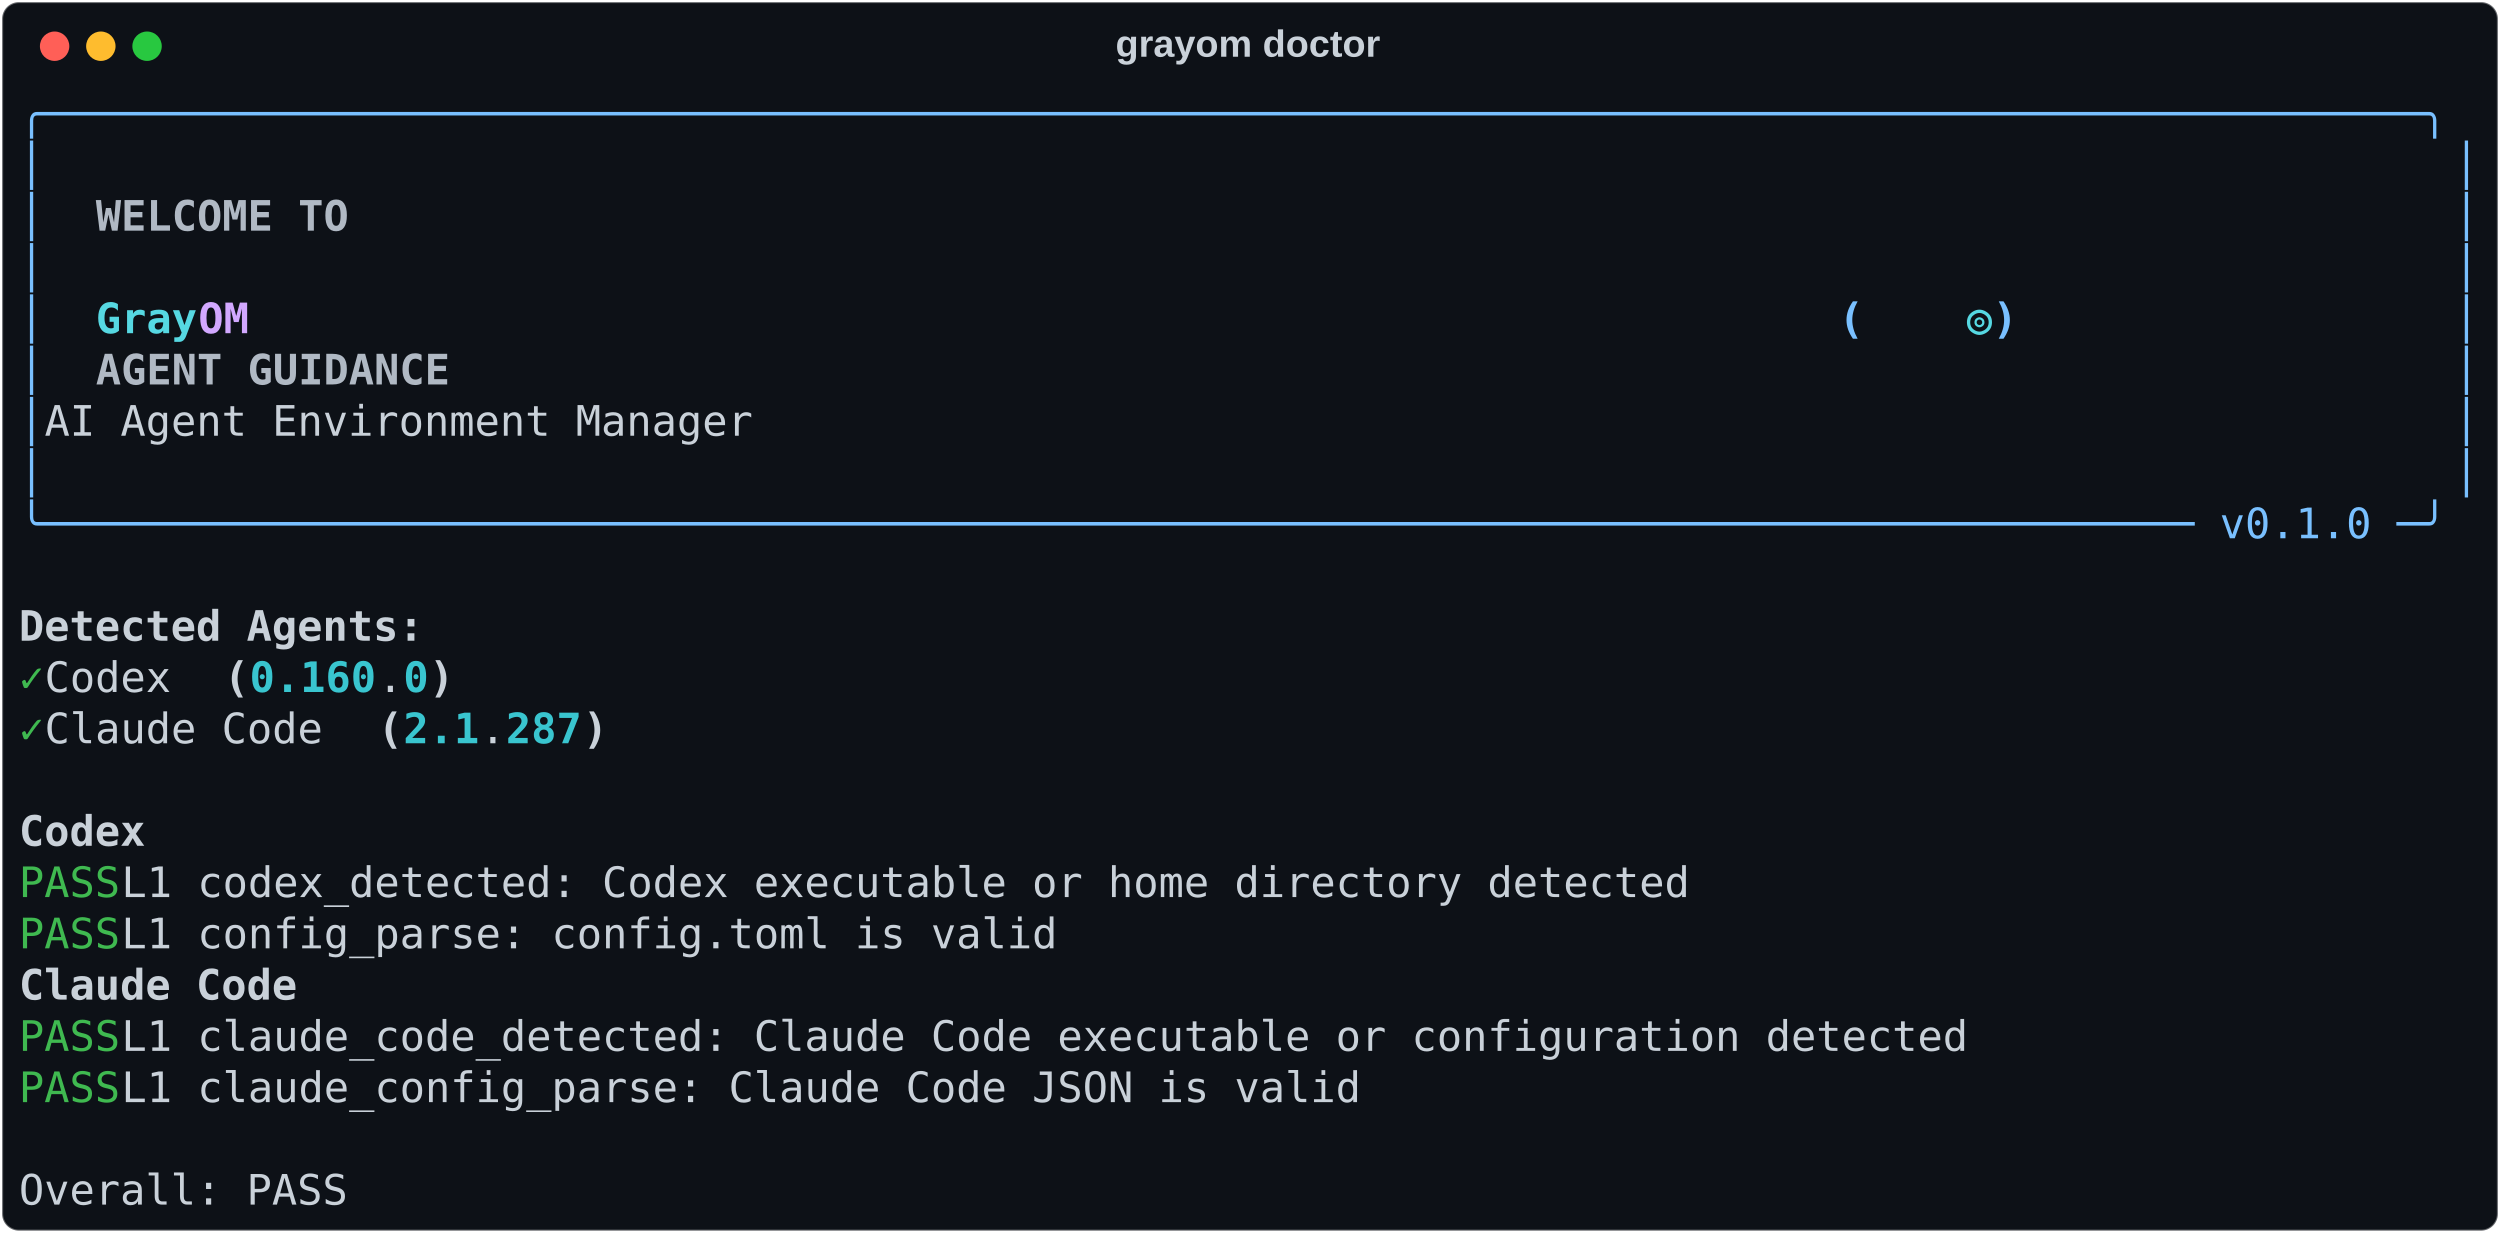
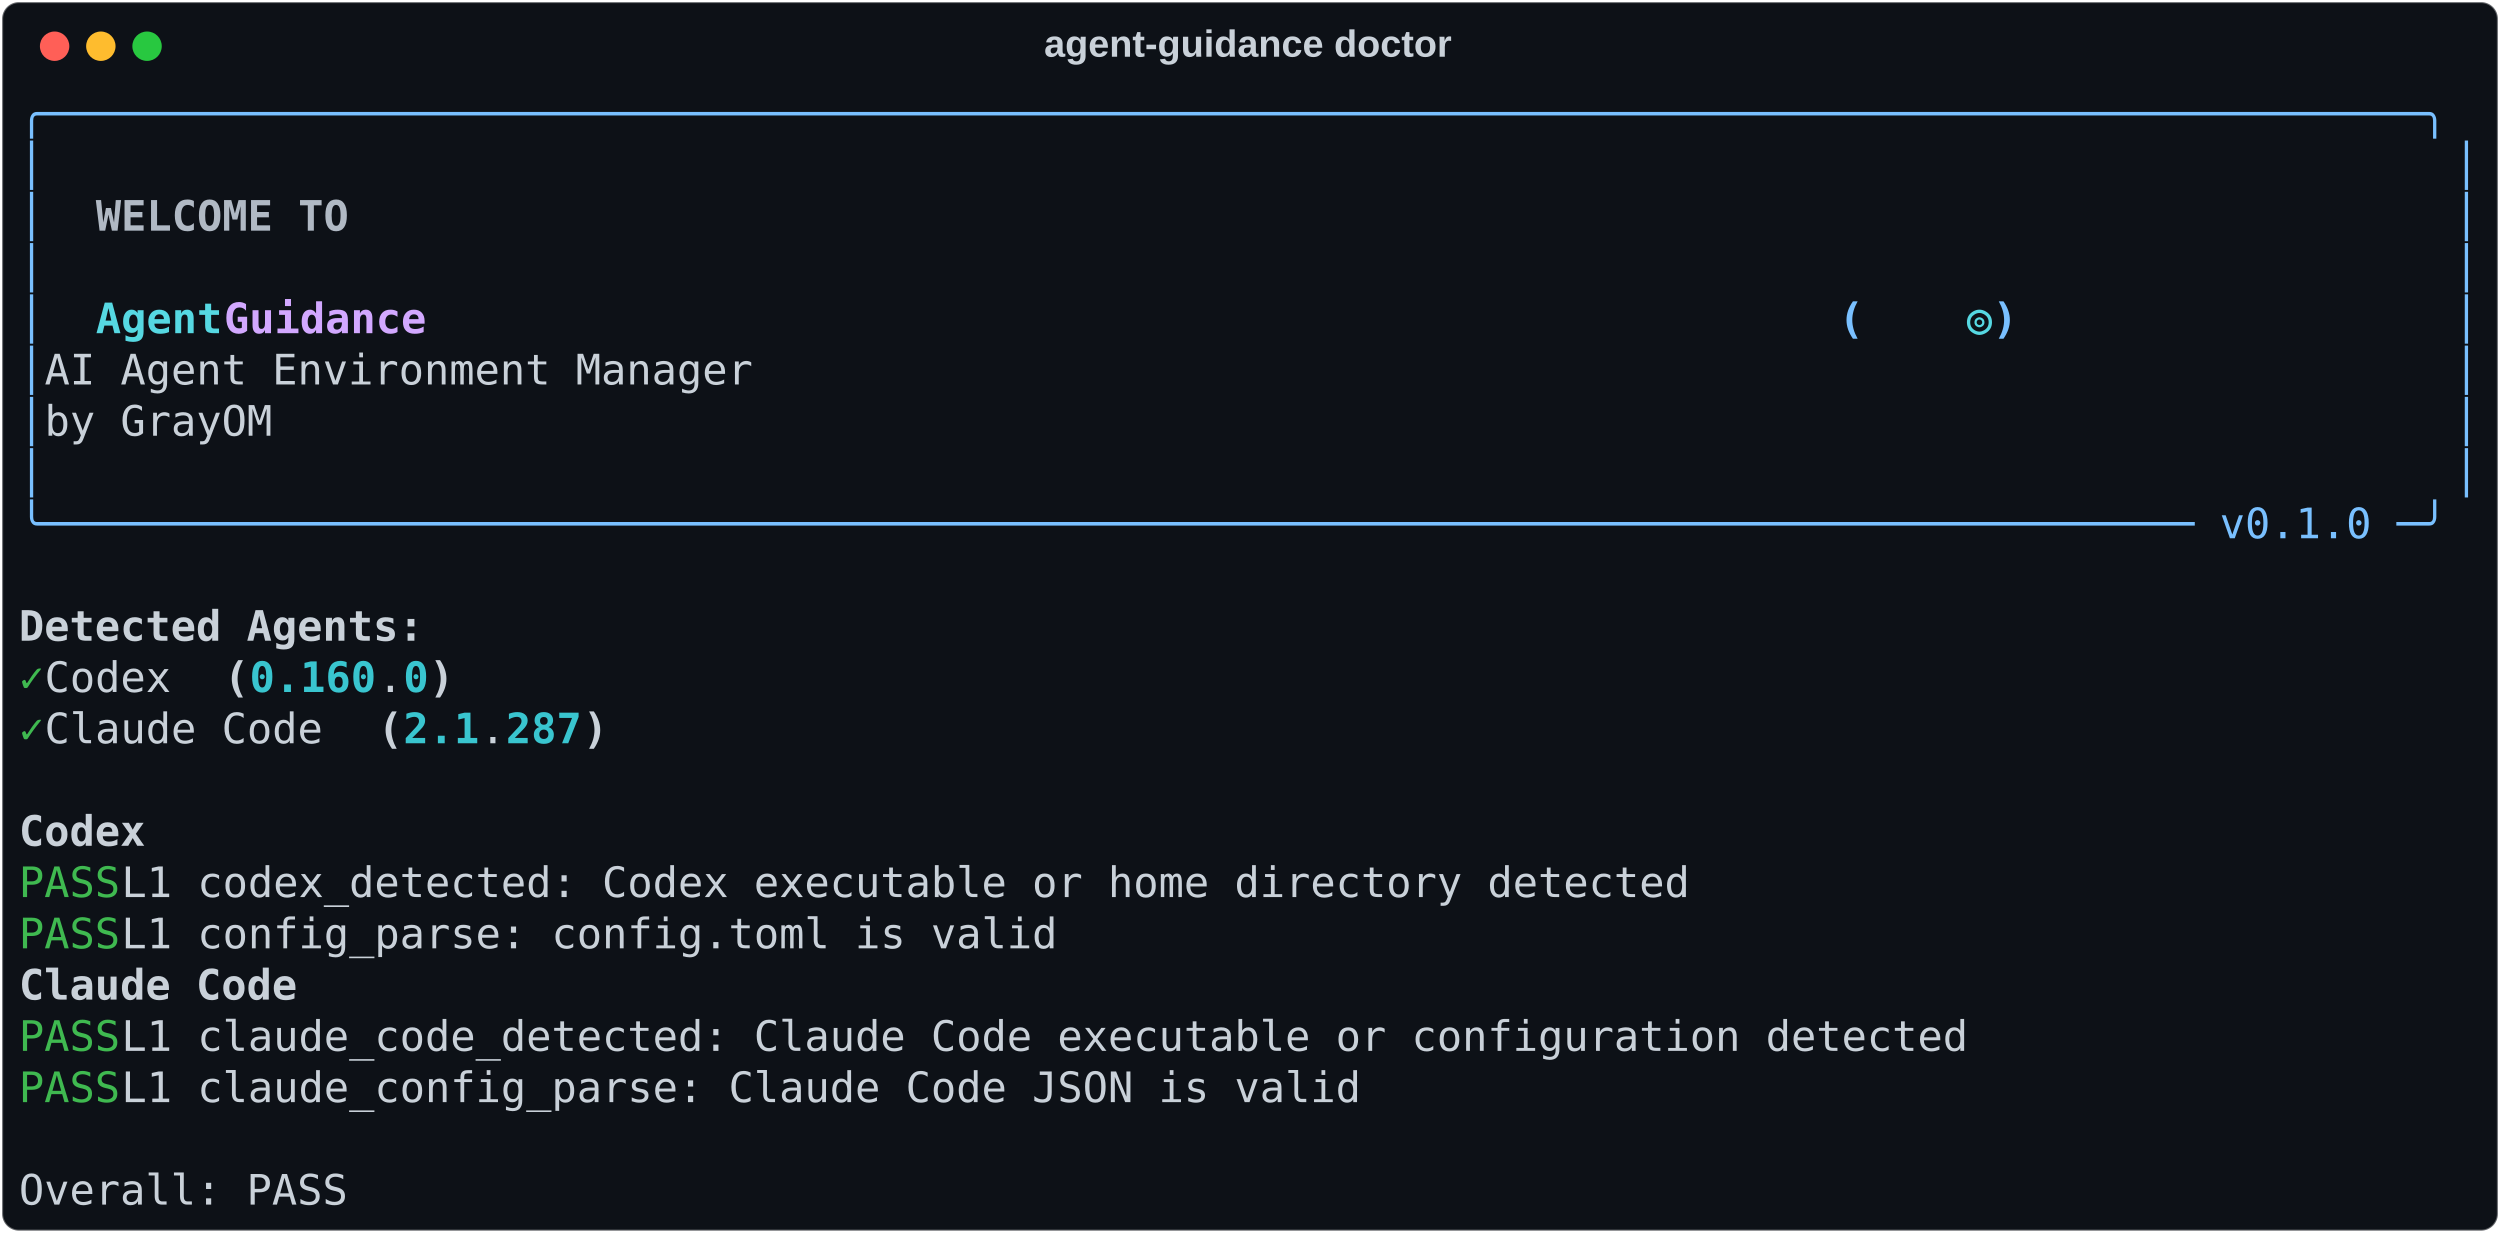
<svg xmlns="http://www.w3.org/2000/svg" class="rich-terminal" viewBox="0 0 1190 586.8">
  <style>

    @font-face {
        font-family: "Fira Code";
        src: local("FiraCode-Regular"),
                url("https://cdnjs.cloudflare.com/ajax/libs/firacode/6.2.0/woff2/FiraCode-Regular.woff2") format("woff2"),
                url("https://cdnjs.cloudflare.com/ajax/libs/firacode/6.2.0/woff/FiraCode-Regular.woff") format("woff");
        font-style: normal;
        font-weight: 400;
    }
    @font-face {
        font-family: "Fira Code";
        src: local("FiraCode-Bold"),
                url("https://cdnjs.cloudflare.com/ajax/libs/firacode/6.2.0/woff2/FiraCode-Bold.woff2") format("woff2"),
                url("https://cdnjs.cloudflare.com/ajax/libs/firacode/6.2.0/woff/FiraCode-Bold.woff") format("woff");
        font-style: bold;
        font-weight: 700;
    }

-     .terminal-3322558798-matrix {
+     .terminal-439810140-matrix {
        font-family: Fira Code, monospace;
        font-size: 20px;
        line-height: 24.4px;
        font-variant-east-asian: full-width;
    }

-     .terminal-3322558798-title {
+     .terminal-439810140-title {
        font-size: 18px;
        font-weight: bold;
        font-family: arial;
    }

-     .terminal-3322558798-r1 { fill: #79c0ff }
- .terminal-3322558798-r2 { fill: #c9d1d9 }
- .terminal-3322558798-r3 { fill: #b0b9c4;font-weight: bold }
- .terminal-3322558798-r4 { fill: #79c0ff;font-weight: bold }
- .terminal-3322558798-r5 { fill: #56d8e2;font-weight: bold }
- .terminal-3322558798-r6 { fill: #d2a8ff;font-weight: bold }
- .terminal-3322558798-r7 { fill: #c9d1d9;font-weight: bold }
- .terminal-3322558798-r8 { fill: #3fb950 }
- .terminal-3322558798-r9 { fill: #39c5cf;font-weight: bold }
+     .terminal-439810140-r1 { fill: #79c0ff }
+ .terminal-439810140-r2 { fill: #c9d1d9 }
+ .terminal-439810140-r3 { fill: #b0b9c4;font-weight: bold }
+ .terminal-439810140-r4 { fill: #79c0ff;font-weight: bold }
+ .terminal-439810140-r5 { fill: #56d8e2;font-weight: bold }
+ .terminal-439810140-r6 { fill: #d2a8ff;font-weight: bold }
+ .terminal-439810140-r7 { fill: #c9d1d9;font-weight: bold }
+ .terminal-439810140-r8 { fill: #3fb950 }
+ .terminal-439810140-r9 { fill: #39c5cf;font-weight: bold }
    </style>
  <defs>
-     <clipPath id="terminal-3322558798-clip-terminal">
+     <clipPath id="terminal-439810140-clip-terminal">
      <rect x="0" y="0" width="1170.2" height="535.8" />
    </clipPath>
-     <clipPath id="terminal-3322558798-line-0">
+     <clipPath id="terminal-439810140-line-0">
      <rect x="0" y="1.5" width="1171.2" height="24.65" />
    </clipPath>
-     <clipPath id="terminal-3322558798-line-1">
+     <clipPath id="terminal-439810140-line-1">
      <rect x="0" y="25.9" width="1171.2" height="24.65" />
    </clipPath>
-     <clipPath id="terminal-3322558798-line-2">
+     <clipPath id="terminal-439810140-line-2">
      <rect x="0" y="50.3" width="1171.2" height="24.65" />
    </clipPath>
-     <clipPath id="terminal-3322558798-line-3">
+     <clipPath id="terminal-439810140-line-3">
      <rect x="0" y="74.7" width="1171.2" height="24.65" />
    </clipPath>
-     <clipPath id="terminal-3322558798-line-4">
+     <clipPath id="terminal-439810140-line-4">
      <rect x="0" y="99.1" width="1171.2" height="24.65" />
    </clipPath>
-     <clipPath id="terminal-3322558798-line-5">
+     <clipPath id="terminal-439810140-line-5">
      <rect x="0" y="123.5" width="1171.2" height="24.65" />
    </clipPath>
-     <clipPath id="terminal-3322558798-line-6">
+     <clipPath id="terminal-439810140-line-6">
      <rect x="0" y="147.9" width="1171.2" height="24.65" />
    </clipPath>
-     <clipPath id="terminal-3322558798-line-7">
+     <clipPath id="terminal-439810140-line-7">
      <rect x="0" y="172.3" width="1171.2" height="24.65" />
    </clipPath>
-     <clipPath id="terminal-3322558798-line-8">
+     <clipPath id="terminal-439810140-line-8">
      <rect x="0" y="196.7" width="1171.2" height="24.65" />
    </clipPath>
-     <clipPath id="terminal-3322558798-line-9">
+     <clipPath id="terminal-439810140-line-9">
      <rect x="0" y="221.1" width="1171.2" height="24.65" />
    </clipPath>
-     <clipPath id="terminal-3322558798-line-10">
+     <clipPath id="terminal-439810140-line-10">
      <rect x="0" y="245.5" width="1171.2" height="24.65" />
    </clipPath>
-     <clipPath id="terminal-3322558798-line-11">
+     <clipPath id="terminal-439810140-line-11">
      <rect x="0" y="269.9" width="1171.2" height="24.65" />
    </clipPath>
-     <clipPath id="terminal-3322558798-line-12">
+     <clipPath id="terminal-439810140-line-12">
      <rect x="0" y="294.3" width="1171.2" height="24.65" />
    </clipPath>
-     <clipPath id="terminal-3322558798-line-13">
+     <clipPath id="terminal-439810140-line-13">
      <rect x="0" y="318.7" width="1171.2" height="24.65" />
    </clipPath>
-     <clipPath id="terminal-3322558798-line-14">
+     <clipPath id="terminal-439810140-line-14">
      <rect x="0" y="343.1" width="1171.2" height="24.65" />
    </clipPath>
-     <clipPath id="terminal-3322558798-line-15">
+     <clipPath id="terminal-439810140-line-15">
      <rect x="0" y="367.5" width="1171.2" height="24.65" />
    </clipPath>
-     <clipPath id="terminal-3322558798-line-16">
+     <clipPath id="terminal-439810140-line-16">
      <rect x="0" y="391.9" width="1171.2" height="24.65" />
    </clipPath>
-     <clipPath id="terminal-3322558798-line-17">
+     <clipPath id="terminal-439810140-line-17">
      <rect x="0" y="416.3" width="1171.2" height="24.65" />
    </clipPath>
-     <clipPath id="terminal-3322558798-line-18">
+     <clipPath id="terminal-439810140-line-18">
      <rect x="0" y="440.7" width="1171.2" height="24.65" />
    </clipPath>
-     <clipPath id="terminal-3322558798-line-19">
+     <clipPath id="terminal-439810140-line-19">
      <rect x="0" y="465.1" width="1171.2" height="24.65" />
    </clipPath>
-     <clipPath id="terminal-3322558798-line-20">
+     <clipPath id="terminal-439810140-line-20">
      <rect x="0" y="489.5" width="1171.2" height="24.65" />
    </clipPath>
  </defs>
  <rect fill="#0d1117" stroke="rgba(255,255,255,0.35)" stroke-width="1" x="1" y="1" width="1188" height="584.8" rx="8" />
-   <text class="terminal-3322558798-title" fill="#c9d1d9" text-anchor="middle" x="594" y="27">grayom doctor</text>
+   <text class="terminal-439810140-title" fill="#c9d1d9" text-anchor="middle" x="594" y="27">agent-guidance doctor</text>
  <g transform="translate(26,22)">
    <circle cx="0" cy="0" r="7" fill="#ff5f57" />
    <circle cx="22" cy="0" r="7" fill="#febc2e" />
    <circle cx="44" cy="0" r="7" fill="#28c840" />
  </g>
-   <g transform="translate(9, 41)" clip-path="url(#terminal-3322558798-clip-terminal)">
-     <g class="terminal-3322558798-matrix">
-       <text class="terminal-3322558798-r1" x="0" y="20" textLength="1171.2" clip-path="url(#terminal-3322558798-line-0)">╭──────────────────────────────────────────────────────────────────────────────────────────────╮</text>
-       <text class="terminal-3322558798-r2" x="1171.2" y="20" textLength="12.2" clip-path="url(#terminal-3322558798-line-0)">
- </text>
-       <text class="terminal-3322558798-r1" x="0" y="44.4" textLength="12.2" clip-path="url(#terminal-3322558798-line-1)">│</text>
-       <text class="terminal-3322558798-r1" x="1159" y="44.4" textLength="12.2" clip-path="url(#terminal-3322558798-line-1)">│</text>
-       <text class="terminal-3322558798-r2" x="1171.2" y="44.4" textLength="12.2" clip-path="url(#terminal-3322558798-line-1)">
- </text>
-       <text class="terminal-3322558798-r1" x="0" y="68.8" textLength="12.2" clip-path="url(#terminal-3322558798-line-2)">│</text>
-       <text class="terminal-3322558798-r3" x="36.6" y="68.8" textLength="658.8" clip-path="url(#terminal-3322558798-line-2)">WELCOME TO                                            </text>
-       <text class="terminal-3322558798-r1" x="1159" y="68.8" textLength="12.2" clip-path="url(#terminal-3322558798-line-2)">│</text>
-       <text class="terminal-3322558798-r2" x="1171.2" y="68.8" textLength="12.2" clip-path="url(#terminal-3322558798-line-2)">
- </text>
-       <text class="terminal-3322558798-r1" x="0" y="93.2" textLength="12.2" clip-path="url(#terminal-3322558798-line-3)">│</text>
-       <text class="terminal-3322558798-r1" x="1159" y="93.2" textLength="12.2" clip-path="url(#terminal-3322558798-line-3)">│</text>
-       <text class="terminal-3322558798-r2" x="1171.2" y="93.2" textLength="12.2" clip-path="url(#terminal-3322558798-line-3)">
- </text>
-       <text class="terminal-3322558798-r1" x="0" y="117.6" textLength="12.2" clip-path="url(#terminal-3322558798-line-4)">│</text>
-       <text class="terminal-3322558798-r5" x="36.6" y="117.6" textLength="48.8" clip-path="url(#terminal-3322558798-line-4)">Gray</text>
-       <text class="terminal-3322558798-r6" x="85.4" y="117.6" textLength="24.4" clip-path="url(#terminal-3322558798-line-4)">OM</text>
-       <text class="terminal-3322558798-r4" x="866.2" y="117.6" textLength="61" clip-path="url(#terminal-3322558798-line-4)">   ( </text>
-       <text class="terminal-3322558798-r5" x="927.2" y="117.6" textLength="12.2" clip-path="url(#terminal-3322558798-line-4)">◎</text>
-       <text class="terminal-3322558798-r4" x="939.4" y="117.6" textLength="24.4" clip-path="url(#terminal-3322558798-line-4)"> )</text>
-       <text class="terminal-3322558798-r1" x="1159" y="117.6" textLength="12.2" clip-path="url(#terminal-3322558798-line-4)">│</text>
-       <text class="terminal-3322558798-r2" x="1171.2" y="117.6" textLength="12.2" clip-path="url(#terminal-3322558798-line-4)">
- </text>
-       <text class="terminal-3322558798-r1" x="0" y="142" textLength="12.2" clip-path="url(#terminal-3322558798-line-5)">│</text>
-       <text class="terminal-3322558798-r3" x="36.6" y="142" textLength="658.8" clip-path="url(#terminal-3322558798-line-5)">AGENT GUIDANCE                                        </text>
-       <text class="terminal-3322558798-r1" x="1159" y="142" textLength="12.2" clip-path="url(#terminal-3322558798-line-5)">│</text>
-       <text class="terminal-3322558798-r2" x="1171.2" y="142" textLength="12.2" clip-path="url(#terminal-3322558798-line-5)">
- </text>
-       <text class="terminal-3322558798-r1" x="0" y="166.4" textLength="12.2" clip-path="url(#terminal-3322558798-line-6)">│</text>
-       <text class="terminal-3322558798-r2" x="12.2" y="166.4" textLength="1146.8" clip-path="url(#terminal-3322558798-line-6)">  AI Agent Environment Manager                                                                </text>
-       <text class="terminal-3322558798-r1" x="1159" y="166.4" textLength="12.2" clip-path="url(#terminal-3322558798-line-6)">│</text>
-       <text class="terminal-3322558798-r2" x="1171.2" y="166.4" textLength="12.2" clip-path="url(#terminal-3322558798-line-6)">
- </text>
-       <text class="terminal-3322558798-r1" x="0" y="190.8" textLength="12.2" clip-path="url(#terminal-3322558798-line-7)">│</text>
-       <text class="terminal-3322558798-r1" x="1159" y="190.8" textLength="12.2" clip-path="url(#terminal-3322558798-line-7)">│</text>
-       <text class="terminal-3322558798-r2" x="1171.2" y="190.8" textLength="12.2" clip-path="url(#terminal-3322558798-line-7)">
- </text>
-       <text class="terminal-3322558798-r1" x="0" y="215.2" textLength="1171.2" clip-path="url(#terminal-3322558798-line-8)">╰───────────────────────────────────────────────────────────────────────────────────── v0.1.0 ─╯</text>
-       <text class="terminal-3322558798-r2" x="1171.2" y="215.2" textLength="12.2" clip-path="url(#terminal-3322558798-line-8)">
- </text>
-       <text class="terminal-3322558798-r2" x="1171.2" y="239.6" textLength="12.2" clip-path="url(#terminal-3322558798-line-9)">
- </text>
-       <text class="terminal-3322558798-r7" x="0" y="264" textLength="195.2" clip-path="url(#terminal-3322558798-line-10)">Detected Agents:</text>
-       <text class="terminal-3322558798-r2" x="1171.2" y="264" textLength="12.2" clip-path="url(#terminal-3322558798-line-10)">
- </text>
-       <text class="terminal-3322558798-r8" x="0" y="288.4" textLength="12.2" clip-path="url(#terminal-3322558798-line-11)">✓</text>
-       <text class="terminal-3322558798-r2" x="12.2" y="288.4" textLength="85.4" clip-path="url(#terminal-3322558798-line-11)"> Codex </text>
-       <text class="terminal-3322558798-r7" x="97.6" y="288.4" textLength="12.2" clip-path="url(#terminal-3322558798-line-11)">(</text>
-       <text class="terminal-3322558798-r9" x="109.8" y="288.4" textLength="61" clip-path="url(#terminal-3322558798-line-11)">0.160</text>
-       <text class="terminal-3322558798-r2" x="170.8" y="288.4" textLength="12.2" clip-path="url(#terminal-3322558798-line-11)">.</text>
-       <text class="terminal-3322558798-r9" x="183" y="288.4" textLength="12.2" clip-path="url(#terminal-3322558798-line-11)">0</text>
-       <text class="terminal-3322558798-r7" x="195.2" y="288.4" textLength="12.2" clip-path="url(#terminal-3322558798-line-11)">)</text>
-       <text class="terminal-3322558798-r2" x="1171.2" y="288.4" textLength="12.2" clip-path="url(#terminal-3322558798-line-11)">
- </text>
-       <text class="terminal-3322558798-r8" x="0" y="312.8" textLength="12.2" clip-path="url(#terminal-3322558798-line-12)">✓</text>
-       <text class="terminal-3322558798-r2" x="12.2" y="312.8" textLength="158.6" clip-path="url(#terminal-3322558798-line-12)"> Claude Code </text>
-       <text class="terminal-3322558798-r7" x="170.8" y="312.8" textLength="12.2" clip-path="url(#terminal-3322558798-line-12)">(</text>
-       <text class="terminal-3322558798-r9" x="183" y="312.8" textLength="36.6" clip-path="url(#terminal-3322558798-line-12)">2.1</text>
-       <text class="terminal-3322558798-r2" x="219.6" y="312.8" textLength="12.2" clip-path="url(#terminal-3322558798-line-12)">.</text>
-       <text class="terminal-3322558798-r9" x="231.8" y="312.8" textLength="36.6" clip-path="url(#terminal-3322558798-line-12)">287</text>
-       <text class="terminal-3322558798-r7" x="268.4" y="312.8" textLength="12.2" clip-path="url(#terminal-3322558798-line-12)">)</text>
-       <text class="terminal-3322558798-r2" x="1171.2" y="312.8" textLength="12.2" clip-path="url(#terminal-3322558798-line-12)">
- </text>
-       <text class="terminal-3322558798-r2" x="1171.2" y="337.2" textLength="12.2" clip-path="url(#terminal-3322558798-line-13)">
- </text>
-       <text class="terminal-3322558798-r7" x="0" y="361.6" textLength="61" clip-path="url(#terminal-3322558798-line-14)">Codex</text>
-       <text class="terminal-3322558798-r2" x="1171.2" y="361.6" textLength="12.2" clip-path="url(#terminal-3322558798-line-14)">
- </text>
-       <text class="terminal-3322558798-r8" x="0" y="386" textLength="48.8" clip-path="url(#terminal-3322558798-line-15)">PASS</text>
-       <text class="terminal-3322558798-r2" x="48.8" y="386" textLength="768.6" clip-path="url(#terminal-3322558798-line-15)"> L1 codex_detected: Codex executable or home directory detected</text>
-       <text class="terminal-3322558798-r2" x="1171.2" y="386" textLength="12.2" clip-path="url(#terminal-3322558798-line-15)">
- </text>
-       <text class="terminal-3322558798-r8" x="0" y="410.4" textLength="48.8" clip-path="url(#terminal-3322558798-line-16)">PASS</text>
-       <text class="terminal-3322558798-r2" x="48.8" y="410.4" textLength="463.6" clip-path="url(#terminal-3322558798-line-16)"> L1 config_parse: config.toml is valid</text>
-       <text class="terminal-3322558798-r2" x="1171.2" y="410.4" textLength="12.2" clip-path="url(#terminal-3322558798-line-16)">
- </text>
-       <text class="terminal-3322558798-r7" x="0" y="434.8" textLength="134.2" clip-path="url(#terminal-3322558798-line-17)">Claude Code</text>
-       <text class="terminal-3322558798-r2" x="1171.2" y="434.8" textLength="12.2" clip-path="url(#terminal-3322558798-line-17)">
- </text>
-       <text class="terminal-3322558798-r8" x="0" y="459.2" textLength="48.8" clip-path="url(#terminal-3322558798-line-18)">PASS</text>
-       <text class="terminal-3322558798-r2" x="48.8" y="459.2" textLength="902.8" clip-path="url(#terminal-3322558798-line-18)"> L1 claude_code_detected: Claude Code executable or configuration detected</text>
-       <text class="terminal-3322558798-r2" x="1171.2" y="459.2" textLength="12.2" clip-path="url(#terminal-3322558798-line-18)">
- </text>
-       <text class="terminal-3322558798-r8" x="0" y="483.6" textLength="48.8" clip-path="url(#terminal-3322558798-line-19)">PASS</text>
-       <text class="terminal-3322558798-r2" x="48.8" y="483.6" textLength="610" clip-path="url(#terminal-3322558798-line-19)"> L1 claude_config_parse: Claude Code JSON is valid</text>
-       <text class="terminal-3322558798-r2" x="1171.2" y="483.6" textLength="12.2" clip-path="url(#terminal-3322558798-line-19)">
- </text>
-       <text class="terminal-3322558798-r2" x="1171.2" y="508" textLength="12.2" clip-path="url(#terminal-3322558798-line-20)">
- </text>
-       <text class="terminal-3322558798-r2" x="0" y="532.4" textLength="158.6" clip-path="url(#terminal-3322558798-line-21)">Overall: PASS</text>
-       <text class="terminal-3322558798-r2" x="1171.2" y="532.4" textLength="12.2" clip-path="url(#terminal-3322558798-line-21)">
+   <g transform="translate(9, 41)" clip-path="url(#terminal-439810140-clip-terminal)">
+     <g class="terminal-439810140-matrix">
+       <text class="terminal-439810140-r1" x="0" y="20" textLength="1171.2" clip-path="url(#terminal-439810140-line-0)">╭──────────────────────────────────────────────────────────────────────────────────────────────╮</text>
+       <text class="terminal-439810140-r2" x="1171.2" y="20" textLength="12.2" clip-path="url(#terminal-439810140-line-0)">
+ </text>
+       <text class="terminal-439810140-r1" x="0" y="44.4" textLength="12.2" clip-path="url(#terminal-439810140-line-1)">│</text>
+       <text class="terminal-439810140-r1" x="1159" y="44.4" textLength="12.2" clip-path="url(#terminal-439810140-line-1)">│</text>
+       <text class="terminal-439810140-r2" x="1171.2" y="44.4" textLength="12.2" clip-path="url(#terminal-439810140-line-1)">
+ </text>
+       <text class="terminal-439810140-r1" x="0" y="68.8" textLength="12.2" clip-path="url(#terminal-439810140-line-2)">│</text>
+       <text class="terminal-439810140-r3" x="36.6" y="68.8" textLength="658.8" clip-path="url(#terminal-439810140-line-2)">WELCOME TO                                            </text>
+       <text class="terminal-439810140-r1" x="1159" y="68.8" textLength="12.2" clip-path="url(#terminal-439810140-line-2)">│</text>
+       <text class="terminal-439810140-r2" x="1171.2" y="68.8" textLength="12.2" clip-path="url(#terminal-439810140-line-2)">
+ </text>
+       <text class="terminal-439810140-r1" x="0" y="93.2" textLength="12.2" clip-path="url(#terminal-439810140-line-3)">│</text>
+       <text class="terminal-439810140-r1" x="1159" y="93.2" textLength="12.2" clip-path="url(#terminal-439810140-line-3)">│</text>
+       <text class="terminal-439810140-r2" x="1171.2" y="93.2" textLength="12.2" clip-path="url(#terminal-439810140-line-3)">
+ </text>
+       <text class="terminal-439810140-r1" x="0" y="117.6" textLength="12.2" clip-path="url(#terminal-439810140-line-4)">│</text>
+       <text class="terminal-439810140-r5" x="36.6" y="117.6" textLength="61" clip-path="url(#terminal-439810140-line-4)">Agent</text>
+       <text class="terminal-439810140-r6" x="97.6" y="117.6" textLength="109.8" clip-path="url(#terminal-439810140-line-4)"> Guidance</text>
+       <text class="terminal-439810140-r4" x="866.2" y="117.6" textLength="61" clip-path="url(#terminal-439810140-line-4)">   ( </text>
+       <text class="terminal-439810140-r5" x="927.2" y="117.6" textLength="12.2" clip-path="url(#terminal-439810140-line-4)">◎</text>
+       <text class="terminal-439810140-r4" x="939.4" y="117.6" textLength="24.4" clip-path="url(#terminal-439810140-line-4)"> )</text>
+       <text class="terminal-439810140-r1" x="1159" y="117.6" textLength="12.2" clip-path="url(#terminal-439810140-line-4)">│</text>
+       <text class="terminal-439810140-r2" x="1171.2" y="117.6" textLength="12.2" clip-path="url(#terminal-439810140-line-4)">
+ </text>
+       <text class="terminal-439810140-r1" x="0" y="142" textLength="12.2" clip-path="url(#terminal-439810140-line-5)">│</text>
+       <text class="terminal-439810140-r2" x="12.2" y="142" textLength="854" clip-path="url(#terminal-439810140-line-5)">  AI Agent Environment Manager                                        </text>
+       <text class="terminal-439810140-r1" x="1159" y="142" textLength="12.2" clip-path="url(#terminal-439810140-line-5)">│</text>
+       <text class="terminal-439810140-r2" x="1171.2" y="142" textLength="12.2" clip-path="url(#terminal-439810140-line-5)">
+ </text>
+       <text class="terminal-439810140-r1" x="0" y="166.4" textLength="12.2" clip-path="url(#terminal-439810140-line-6)">│</text>
+       <text class="terminal-439810140-r2" x="12.2" y="166.4" textLength="1146.8" clip-path="url(#terminal-439810140-line-6)">  by GrayOM                                                                                   </text>
+       <text class="terminal-439810140-r1" x="1159" y="166.4" textLength="12.2" clip-path="url(#terminal-439810140-line-6)">│</text>
+       <text class="terminal-439810140-r2" x="1171.2" y="166.4" textLength="12.2" clip-path="url(#terminal-439810140-line-6)">
+ </text>
+       <text class="terminal-439810140-r1" x="0" y="190.8" textLength="12.2" clip-path="url(#terminal-439810140-line-7)">│</text>
+       <text class="terminal-439810140-r1" x="1159" y="190.8" textLength="12.2" clip-path="url(#terminal-439810140-line-7)">│</text>
+       <text class="terminal-439810140-r2" x="1171.2" y="190.8" textLength="12.2" clip-path="url(#terminal-439810140-line-7)">
+ </text>
+       <text class="terminal-439810140-r1" x="0" y="215.2" textLength="1171.2" clip-path="url(#terminal-439810140-line-8)">╰───────────────────────────────────────────────────────────────────────────────────── v0.1.0 ─╯</text>
+       <text class="terminal-439810140-r2" x="1171.2" y="215.2" textLength="12.2" clip-path="url(#terminal-439810140-line-8)">
+ </text>
+       <text class="terminal-439810140-r2" x="1171.2" y="239.6" textLength="12.2" clip-path="url(#terminal-439810140-line-9)">
+ </text>
+       <text class="terminal-439810140-r7" x="0" y="264" textLength="195.2" clip-path="url(#terminal-439810140-line-10)">Detected Agents:</text>
+       <text class="terminal-439810140-r2" x="1171.2" y="264" textLength="12.2" clip-path="url(#terminal-439810140-line-10)">
+ </text>
+       <text class="terminal-439810140-r8" x="0" y="288.4" textLength="12.2" clip-path="url(#terminal-439810140-line-11)">✓</text>
+       <text class="terminal-439810140-r2" x="12.2" y="288.4" textLength="85.4" clip-path="url(#terminal-439810140-line-11)"> Codex </text>
+       <text class="terminal-439810140-r7" x="97.6" y="288.4" textLength="12.2" clip-path="url(#terminal-439810140-line-11)">(</text>
+       <text class="terminal-439810140-r9" x="109.8" y="288.4" textLength="61" clip-path="url(#terminal-439810140-line-11)">0.160</text>
+       <text class="terminal-439810140-r2" x="170.8" y="288.4" textLength="12.2" clip-path="url(#terminal-439810140-line-11)">.</text>
+       <text class="terminal-439810140-r9" x="183" y="288.4" textLength="12.2" clip-path="url(#terminal-439810140-line-11)">0</text>
+       <text class="terminal-439810140-r7" x="195.2" y="288.4" textLength="12.2" clip-path="url(#terminal-439810140-line-11)">)</text>
+       <text class="terminal-439810140-r2" x="1171.2" y="288.4" textLength="12.2" clip-path="url(#terminal-439810140-line-11)">
+ </text>
+       <text class="terminal-439810140-r8" x="0" y="312.8" textLength="12.2" clip-path="url(#terminal-439810140-line-12)">✓</text>
+       <text class="terminal-439810140-r2" x="12.2" y="312.8" textLength="158.6" clip-path="url(#terminal-439810140-line-12)"> Claude Code </text>
+       <text class="terminal-439810140-r7" x="170.8" y="312.8" textLength="12.2" clip-path="url(#terminal-439810140-line-12)">(</text>
+       <text class="terminal-439810140-r9" x="183" y="312.8" textLength="36.6" clip-path="url(#terminal-439810140-line-12)">2.1</text>
+       <text class="terminal-439810140-r2" x="219.6" y="312.8" textLength="12.2" clip-path="url(#terminal-439810140-line-12)">.</text>
+       <text class="terminal-439810140-r9" x="231.8" y="312.8" textLength="36.6" clip-path="url(#terminal-439810140-line-12)">287</text>
+       <text class="terminal-439810140-r7" x="268.4" y="312.8" textLength="12.2" clip-path="url(#terminal-439810140-line-12)">)</text>
+       <text class="terminal-439810140-r2" x="1171.2" y="312.8" textLength="12.2" clip-path="url(#terminal-439810140-line-12)">
+ </text>
+       <text class="terminal-439810140-r2" x="1171.2" y="337.2" textLength="12.2" clip-path="url(#terminal-439810140-line-13)">
+ </text>
+       <text class="terminal-439810140-r7" x="0" y="361.6" textLength="61" clip-path="url(#terminal-439810140-line-14)">Codex</text>
+       <text class="terminal-439810140-r2" x="1171.2" y="361.6" textLength="12.2" clip-path="url(#terminal-439810140-line-14)">
+ </text>
+       <text class="terminal-439810140-r8" x="0" y="386" textLength="48.8" clip-path="url(#terminal-439810140-line-15)">PASS</text>
+       <text class="terminal-439810140-r2" x="48.8" y="386" textLength="768.6" clip-path="url(#terminal-439810140-line-15)"> L1 codex_detected: Codex executable or home directory detected</text>
+       <text class="terminal-439810140-r2" x="1171.2" y="386" textLength="12.2" clip-path="url(#terminal-439810140-line-15)">
+ </text>
+       <text class="terminal-439810140-r8" x="0" y="410.4" textLength="48.8" clip-path="url(#terminal-439810140-line-16)">PASS</text>
+       <text class="terminal-439810140-r2" x="48.8" y="410.4" textLength="463.6" clip-path="url(#terminal-439810140-line-16)"> L1 config_parse: config.toml is valid</text>
+       <text class="terminal-439810140-r2" x="1171.2" y="410.4" textLength="12.2" clip-path="url(#terminal-439810140-line-16)">
+ </text>
+       <text class="terminal-439810140-r7" x="0" y="434.8" textLength="134.2" clip-path="url(#terminal-439810140-line-17)">Claude Code</text>
+       <text class="terminal-439810140-r2" x="1171.2" y="434.8" textLength="12.2" clip-path="url(#terminal-439810140-line-17)">
+ </text>
+       <text class="terminal-439810140-r8" x="0" y="459.2" textLength="48.8" clip-path="url(#terminal-439810140-line-18)">PASS</text>
+       <text class="terminal-439810140-r2" x="48.8" y="459.2" textLength="902.8" clip-path="url(#terminal-439810140-line-18)"> L1 claude_code_detected: Claude Code executable or configuration detected</text>
+       <text class="terminal-439810140-r2" x="1171.2" y="459.2" textLength="12.2" clip-path="url(#terminal-439810140-line-18)">
+ </text>
+       <text class="terminal-439810140-r8" x="0" y="483.6" textLength="48.8" clip-path="url(#terminal-439810140-line-19)">PASS</text>
+       <text class="terminal-439810140-r2" x="48.8" y="483.6" textLength="610" clip-path="url(#terminal-439810140-line-19)"> L1 claude_config_parse: Claude Code JSON is valid</text>
+       <text class="terminal-439810140-r2" x="1171.2" y="483.6" textLength="12.2" clip-path="url(#terminal-439810140-line-19)">
+ </text>
+       <text class="terminal-439810140-r2" x="1171.2" y="508" textLength="12.2" clip-path="url(#terminal-439810140-line-20)">
+ </text>
+       <text class="terminal-439810140-r2" x="0" y="532.4" textLength="158.6" clip-path="url(#terminal-439810140-line-21)">Overall: PASS</text>
+       <text class="terminal-439810140-r2" x="1171.2" y="532.4" textLength="12.2" clip-path="url(#terminal-439810140-line-21)">
</text>
    </g>
  </g>
</svg>
